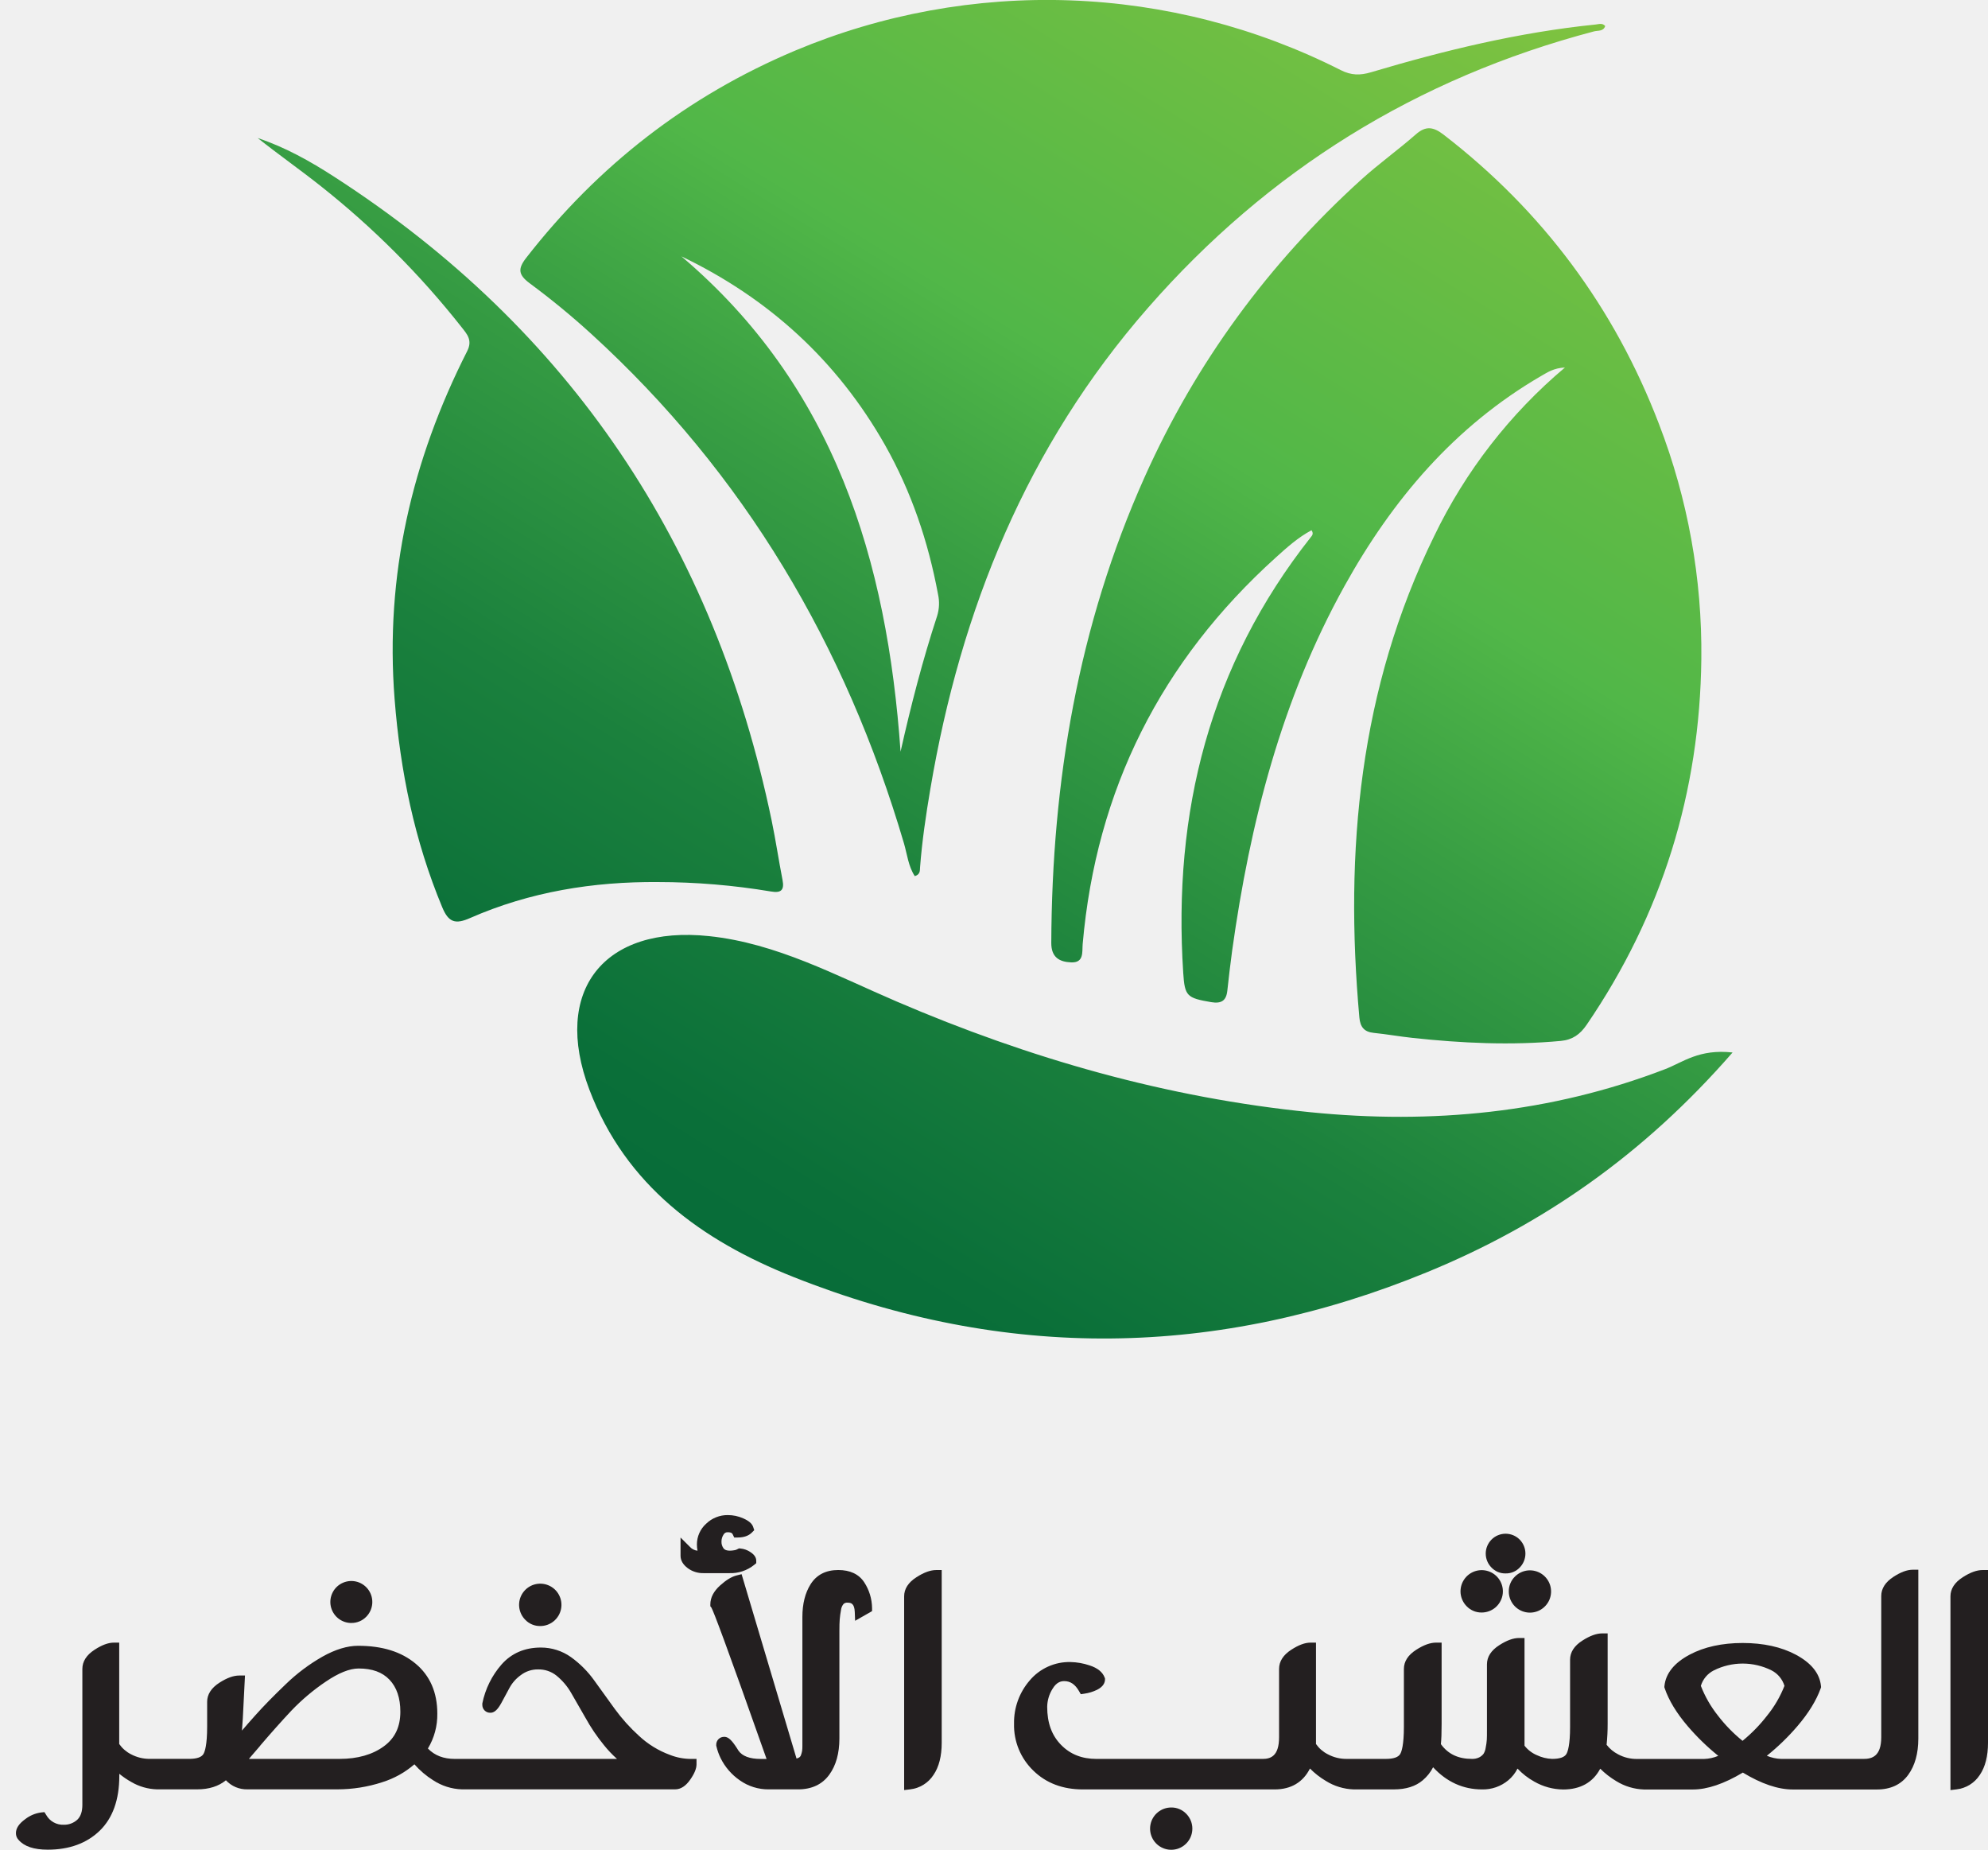
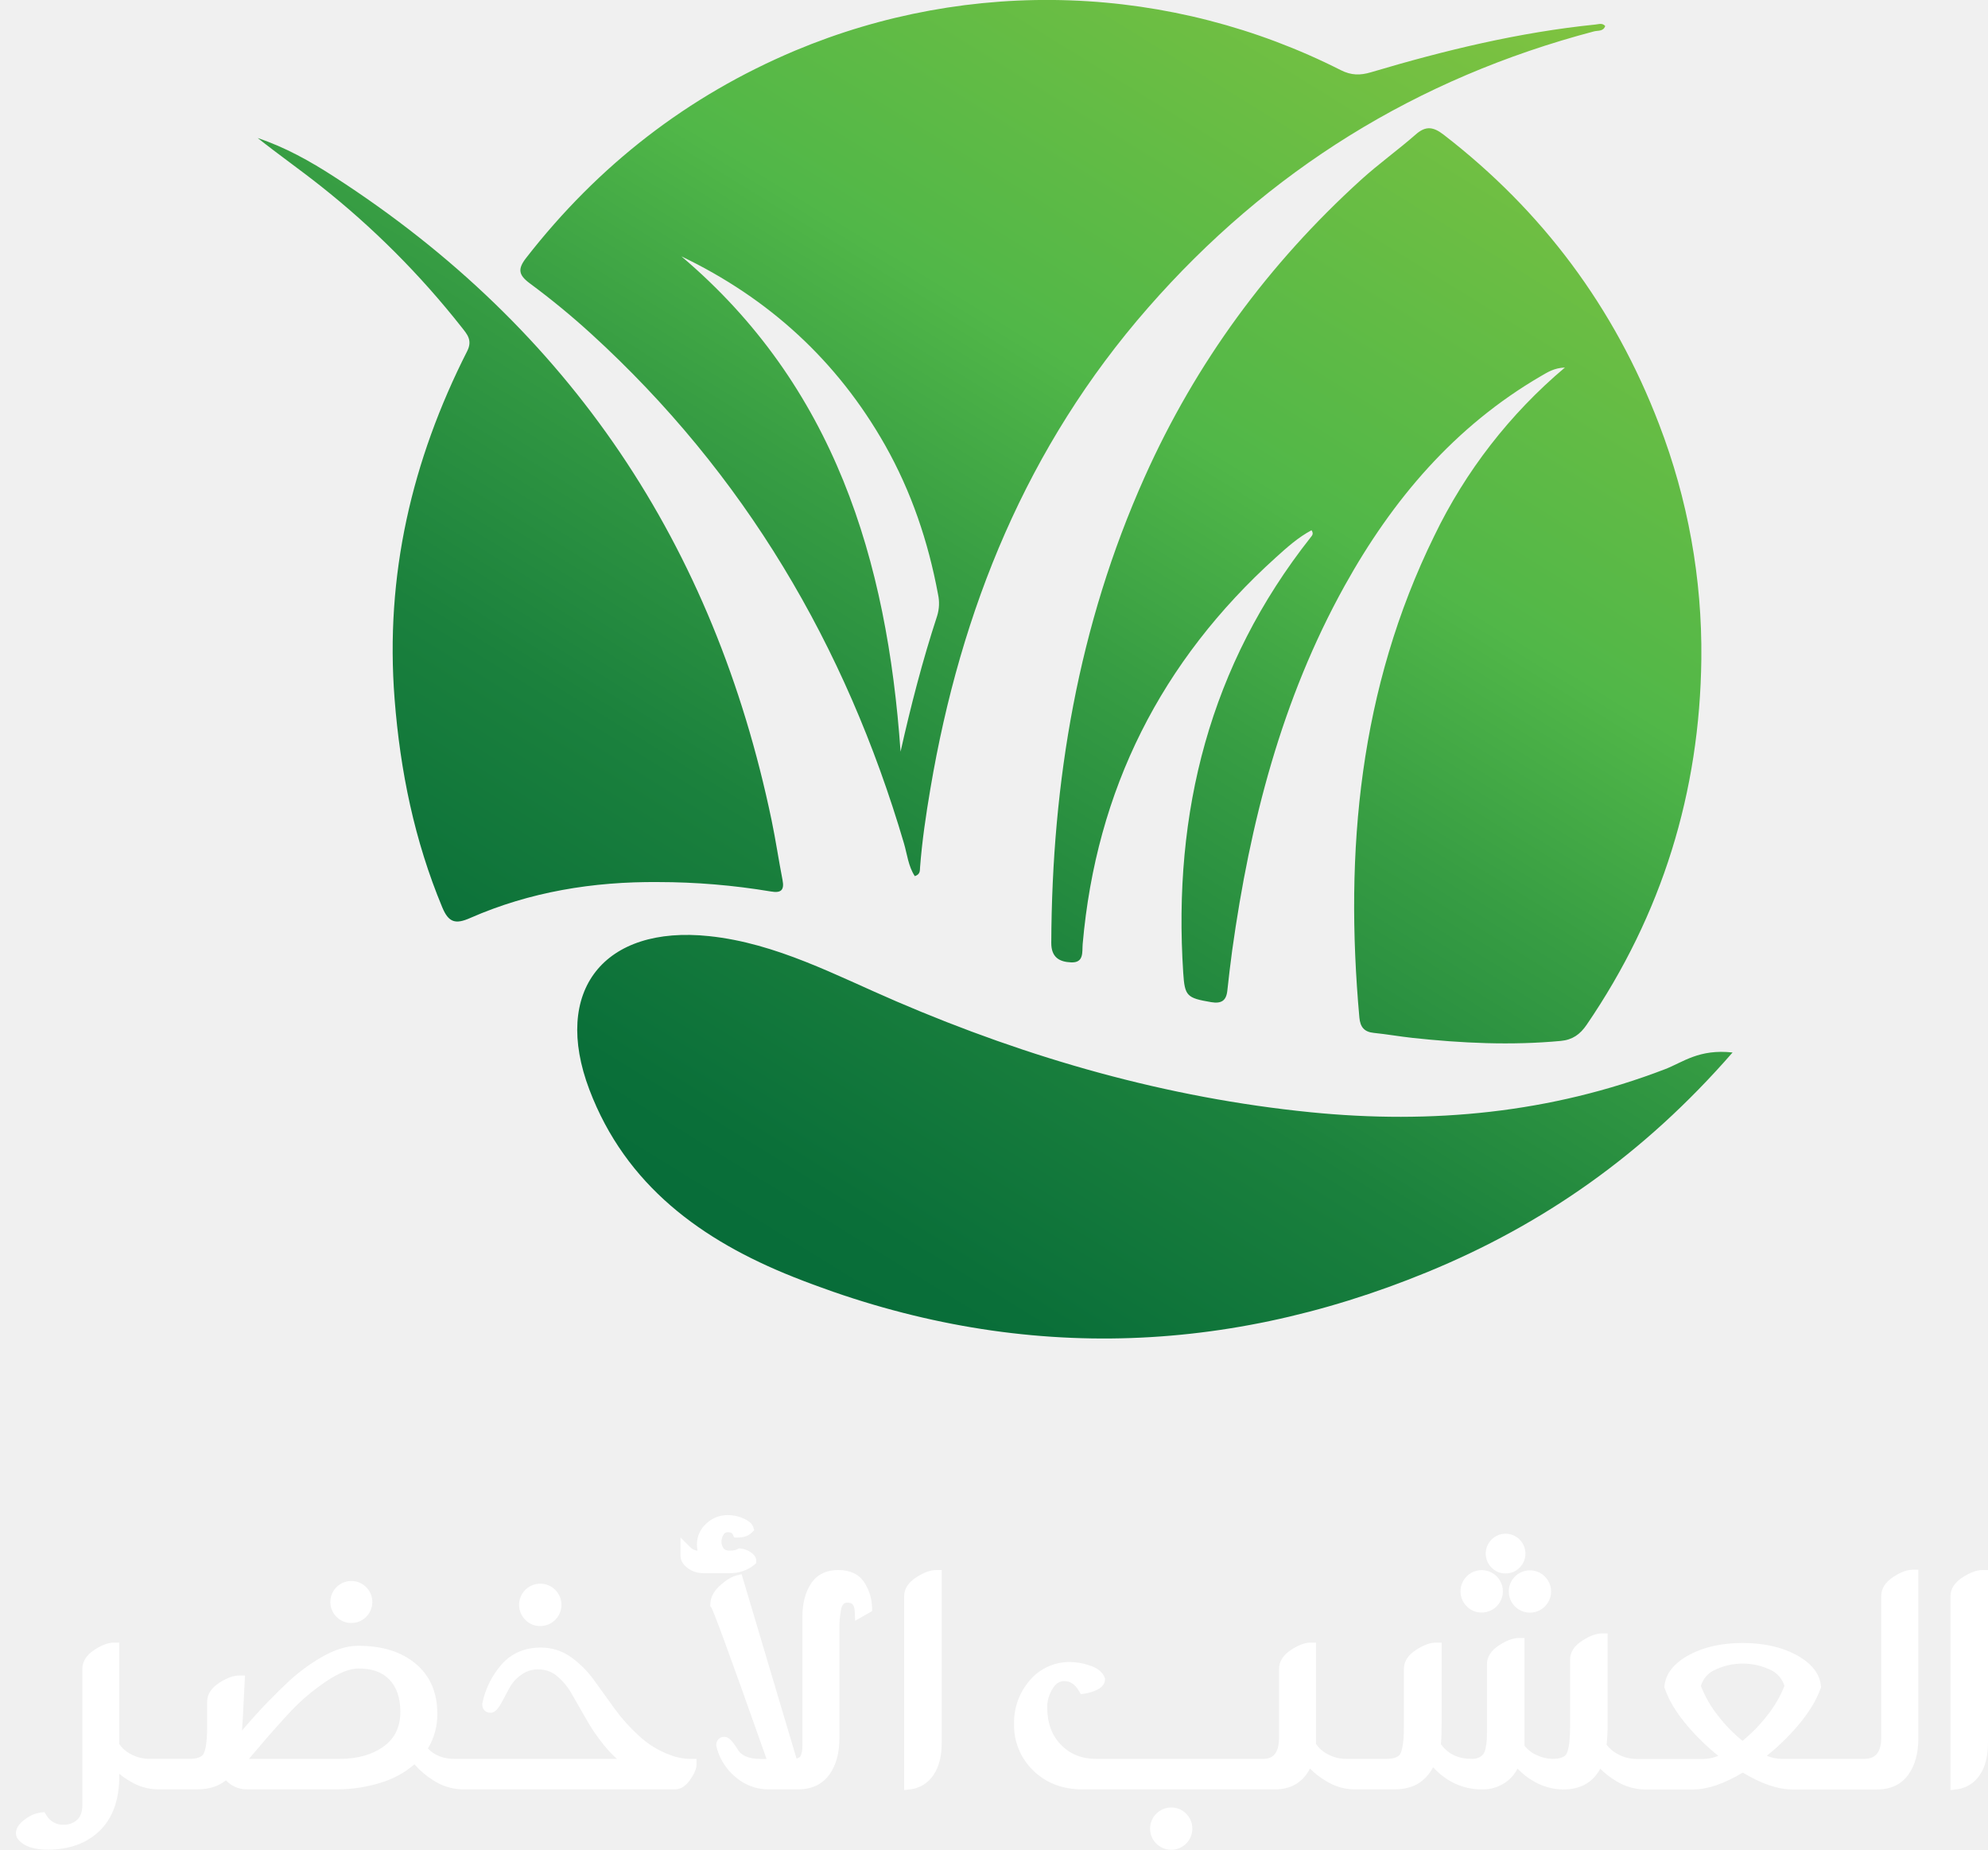
<svg xmlns="http://www.w3.org/2000/svg" width="86" height="80" viewBox="0 0 86 80" fill="none">
  <g clip-path="url(#clip0)">
    <path d="M56.736 22.934C56.159 23.239 55.673 23.677 55.196 24.108C50.23 28.59 47.42 34.154 46.836 40.831C46.807 41.165 46.904 41.647 46.338 41.624C45.83 41.603 45.475 41.408 45.478 40.779C45.506 33.798 46.644 27.046 49.516 20.634C51.732 15.684 54.872 11.412 58.881 7.774C59.639 7.087 60.476 6.489 61.246 5.814C61.684 5.427 62.012 5.487 62.453 5.827C66.731 9.128 69.836 13.299 71.767 18.34C73.016 21.581 73.638 25.03 73.599 28.504C73.534 34.26 71.898 39.552 68.638 44.323C68.352 44.741 68.026 44.973 67.518 45.021C65.371 45.221 63.232 45.12 61.096 44.889C60.538 44.828 59.985 44.73 59.428 44.673C59.013 44.631 58.844 44.419 58.806 44.011C58.157 36.798 58.806 29.78 62.045 23.18C63.394 20.381 65.321 17.898 67.698 15.896C67.213 15.917 66.947 16.103 66.666 16.263C62.928 18.439 60.242 21.603 58.168 25.336C55.439 30.251 54.074 35.591 53.303 41.111C53.223 41.69 53.158 42.272 53.093 42.853C53.045 43.288 52.83 43.416 52.395 43.344C51.341 43.164 51.252 43.084 51.186 42.078C50.732 35.125 52.331 28.772 56.705 23.233C56.763 23.161 56.836 23.084 56.736 22.934ZM39.801 37.517C39.888 36.374 40.056 35.244 40.248 34.113C41.561 26.357 44.43 19.294 49.656 13.32C54.862 7.364 61.294 3.377 68.953 1.358C69.126 1.312 69.358 1.369 69.441 1.126C69.316 0.983 69.168 1.046 69.029 1.06C65.716 1.396 62.499 2.176 59.31 3.125C58.841 3.265 58.455 3.264 57.997 3.031C54.359 1.19 50.366 0.162 46.292 0.016C42.218 -0.13 38.162 0.611 34.402 2.187C29.735 4.151 25.873 7.158 22.765 11.15C22.394 11.625 22.419 11.885 22.916 12.253C23.837 12.934 24.724 13.663 25.571 14.435C32.198 20.48 36.581 27.907 39.105 36.476C39.245 36.952 39.293 37.468 39.574 37.894C39.814 37.819 39.792 37.653 39.801 37.517ZM38.288 19.253C39.426 21.267 40.156 23.428 40.578 25.7C40.647 26.01 40.635 26.333 40.541 26.637C39.911 28.558 39.406 30.513 38.958 32.509C38.374 24.215 36.098 16.695 29.477 11.088C33.264 12.904 36.219 15.604 38.288 19.253ZM13.876 8.049C16.136 9.836 18.179 11.882 19.963 14.145C20.197 14.443 20.452 14.708 20.212 15.183C17.811 19.915 16.653 24.899 17.07 30.233C17.313 33.348 17.929 36.356 19.133 39.245C19.403 39.893 19.696 39.99 20.338 39.705C22.923 38.57 25.666 38.127 28.469 38.15C30.103 38.151 31.734 38.288 33.346 38.557C33.777 38.633 33.94 38.511 33.852 38.061C33.684 37.2 33.557 36.332 33.378 35.473C30.902 23.594 24.691 14.248 14.458 7.645C13.419 6.973 12.339 6.368 11.148 5.97C12.047 6.685 12.982 7.339 13.876 8.049ZM72.038 46.24C67.078 48.146 61.936 48.63 56.698 48.106C50.477 47.484 44.531 45.783 38.783 43.314C36.157 42.188 33.591 40.796 30.68 40.489C26.121 40.006 23.874 42.849 25.496 47.128C27.067 51.27 30.351 53.649 34.312 55.226C43.485 58.878 52.669 58.749 61.755 55.015C66.74 52.966 71.105 49.938 74.95 45.521C73.501 45.361 72.806 45.942 72.038 46.24Z" fill="url(#paint0_linear)" />
-     <path d="M15.199 70.195C15.319 70.196 15.438 70.173 15.549 70.127C15.659 70.081 15.759 70.013 15.843 69.927C15.991 69.778 16.082 69.583 16.102 69.374C16.122 69.165 16.069 68.955 15.952 68.781C15.835 68.607 15.661 68.479 15.46 68.418C15.259 68.358 15.043 68.369 14.849 68.45C14.655 68.531 14.495 68.676 14.397 68.861C14.298 69.047 14.267 69.26 14.308 69.466C14.35 69.672 14.461 69.857 14.623 69.99C14.786 70.123 14.989 70.196 15.199 70.196V70.195Z" fill="#231F20" />
-     <path d="M28.982 75.901C28.485 75.719 28.03 75.439 27.643 75.078C27.253 74.725 26.901 74.333 26.591 73.908L25.712 72.689C25.433 72.297 25.091 71.953 24.7 71.672C24.319 71.401 23.863 71.257 23.396 71.258C22.699 71.258 22.128 71.504 21.698 71.989C21.278 72.469 20.991 73.051 20.865 73.677V73.701V73.725C20.863 73.772 20.871 73.819 20.888 73.863C20.905 73.907 20.93 73.946 20.964 73.98C20.997 74.013 21.037 74.039 21.08 74.056C21.124 74.073 21.171 74.08 21.218 74.078H21.247C21.404 74.059 21.537 73.932 21.69 73.652L22.038 73.007C22.157 72.786 22.326 72.596 22.53 72.45C22.745 72.286 23.01 72.199 23.28 72.204C23.566 72.198 23.844 72.291 24.068 72.468C24.329 72.68 24.549 72.939 24.714 73.231L25.323 74.29C25.554 74.709 25.822 75.106 26.125 75.477C26.297 75.692 26.487 75.892 26.692 76.075H19.682C19.187 76.075 18.803 75.928 18.511 75.625C18.786 75.169 18.927 74.645 18.918 74.113C18.918 73.203 18.604 72.476 17.98 71.956C17.356 71.435 16.533 71.182 15.488 71.182C15.024 71.182 14.506 71.339 13.95 71.651C13.37 71.982 12.834 72.384 12.355 72.85C11.847 73.336 11.404 73.787 11.042 74.193C10.848 74.409 10.656 74.628 10.467 74.849C10.479 74.7 10.491 74.525 10.504 74.322L10.598 72.468H10.352C10.101 72.468 9.82 72.569 9.495 72.777C9.141 73.004 8.961 73.283 8.961 73.605V74.683C8.961 75.473 8.861 75.761 8.801 75.862C8.718 76.002 8.51 76.073 8.183 76.073H6.484C6.197 76.076 5.913 76.006 5.66 75.87C5.459 75.767 5.286 75.615 5.157 75.43V71.045H4.928C4.684 71.045 4.41 71.146 4.089 71.355C3.74 71.582 3.563 71.861 3.563 72.183V78.063C3.563 78.345 3.494 78.555 3.352 78.697C3.191 78.847 2.978 78.928 2.759 78.922C2.605 78.929 2.453 78.893 2.319 78.818C2.184 78.743 2.074 78.633 1.999 78.499L1.922 78.376L1.777 78.391C1.528 78.425 1.292 78.524 1.093 78.679C0.822 78.874 0.689 79.073 0.689 79.287C0.688 79.395 0.729 79.5 0.804 79.578C1.048 79.859 1.46 80 2.067 80C2.995 80 3.75 79.725 4.312 79.182C4.874 78.639 5.161 77.841 5.161 76.813V76.719C5.323 76.851 5.495 76.969 5.677 77.071C6.014 77.269 6.396 77.379 6.786 77.391H8.533C9.038 77.391 9.454 77.26 9.773 76.999C9.891 77.126 10.035 77.227 10.195 77.295C10.355 77.362 10.528 77.395 10.702 77.391H14.587C15.25 77.392 15.91 77.287 16.54 77.081C17.051 76.921 17.523 76.658 17.927 76.308C18.163 76.575 18.435 76.808 18.737 76.997C19.107 77.24 19.537 77.377 19.98 77.391H29.207C29.447 77.391 29.668 77.248 29.863 76.965C30.044 76.705 30.131 76.49 30.131 76.308V76.075H29.897C29.584 76.075 29.273 76.016 28.982 75.901ZM11.255 75.501C11.744 74.929 12.201 74.417 12.612 73.98C13.059 73.513 13.555 73.095 14.091 72.734C14.643 72.359 15.122 72.164 15.515 72.164C16.101 72.164 16.538 72.322 16.85 72.65C17.161 72.977 17.319 73.441 17.319 74.032C17.319 74.689 17.086 75.177 16.609 75.527C16.116 75.89 15.47 76.074 14.692 76.074H10.767C10.885 75.937 11.044 75.752 11.258 75.503L11.255 75.501Z" fill="#231F20" />
-     <path d="M23.367 70.328C23.58 70.329 23.786 70.256 23.95 70.122C24.115 69.988 24.228 69.801 24.27 69.593C24.312 69.385 24.281 69.169 24.181 68.982C24.082 68.794 23.92 68.647 23.724 68.566C23.529 68.484 23.311 68.473 23.107 68.534C22.904 68.595 22.729 68.725 22.61 68.902C22.492 69.078 22.439 69.29 22.46 69.501C22.481 69.712 22.574 69.909 22.724 70.059C22.808 70.146 22.907 70.214 23.018 70.26C23.129 70.306 23.248 70.329 23.367 70.328Z" fill="#231F20" />
-     <path d="M32.633 67.677L32.715 67.608V67.5C32.715 67.295 32.52 67.167 32.456 67.125C32.33 67.041 32.186 66.989 32.036 66.975L31.97 66.969L31.857 67.025C31.825 67.038 31.79 67.047 31.755 67.051C31.696 67.062 31.637 67.067 31.577 67.068C31.381 67.068 31.324 66.996 31.305 66.974C31.24 66.888 31.206 66.783 31.211 66.675C31.21 66.565 31.243 66.457 31.305 66.365C31.323 66.334 31.349 66.309 31.381 66.292C31.412 66.276 31.448 66.268 31.483 66.271C31.655 66.271 31.684 66.333 31.698 66.365L31.762 66.499H31.909C32.176 66.499 32.385 66.427 32.526 66.284L32.628 66.182L32.583 66.045C32.534 65.897 32.395 65.777 32.151 65.67C31.941 65.576 31.713 65.528 31.483 65.529C31.31 65.527 31.138 65.559 30.977 65.624C30.816 65.688 30.669 65.784 30.545 65.905C30.42 66.017 30.32 66.155 30.252 66.309C30.183 66.463 30.148 66.629 30.148 66.797C30.147 66.889 30.157 66.98 30.175 67.07C30.046 67.057 29.927 66.996 29.841 66.899L29.44 66.499V67.288C29.44 67.489 29.546 67.67 29.753 67.826C29.953 67.973 30.197 68.048 30.446 68.04H31.547C31.941 68.055 32.327 67.926 32.633 67.677Z" fill="#231F20" />
-     <path d="M37.386 68.436C37.155 68.084 36.776 67.905 36.261 67.905C35.725 67.905 35.323 68.113 35.066 68.52C34.83 68.895 34.711 69.369 34.711 69.935V75.51C34.712 75.583 34.708 75.657 34.699 75.73C34.687 75.795 34.669 75.86 34.645 75.923C34.627 75.967 34.594 76.003 34.551 76.023C34.522 76.039 34.49 76.051 34.457 76.058L32.081 68.085L31.864 68.14C31.647 68.194 31.414 68.336 31.152 68.572C30.871 68.825 30.729 69.101 30.729 69.39V69.473L30.774 69.528C30.868 69.695 31.364 70.984 33.161 76.076H32.907C32.432 76.076 32.108 75.954 31.943 75.713C31.927 75.689 31.907 75.657 31.879 75.61C31.661 75.273 31.523 75.141 31.366 75.12H31.337C31.29 75.118 31.243 75.125 31.199 75.142C31.156 75.159 31.116 75.185 31.083 75.218C31.049 75.251 31.024 75.291 31.007 75.335C30.99 75.379 30.982 75.426 30.984 75.472V75.498L30.99 75.523C31.031 75.701 31.092 75.874 31.172 76.038C31.361 76.423 31.646 76.753 31.999 76.998C32.366 77.259 32.807 77.397 33.258 77.392H34.522C35.112 77.392 35.568 77.18 35.874 76.758C36.164 76.36 36.312 75.833 36.312 75.19V70.547C36.312 70.332 36.316 70.165 36.325 70.052C36.336 69.913 36.355 69.774 36.381 69.637C36.391 69.541 36.429 69.45 36.49 69.375C36.513 69.353 36.54 69.337 36.57 69.327C36.6 69.317 36.632 69.314 36.663 69.317C36.813 69.317 36.961 69.348 36.977 69.719L36.992 70.101L37.725 69.683V69.544C37.719 69.15 37.602 68.766 37.386 68.436Z" fill="#231F20" />
-     <path d="M39.647 68.215C39.292 68.442 39.113 68.72 39.113 69.044V77.423L39.376 77.391C39.58 77.368 39.776 77.3 39.95 77.191C40.125 77.083 40.273 76.937 40.384 76.765C40.619 76.421 40.738 75.954 40.738 75.377V67.906H40.504C40.252 67.906 39.971 68.007 39.647 68.215Z" fill="#231F20" />
-     <path d="M50.669 78.176C50.457 78.175 50.252 78.248 50.088 78.382C49.924 78.516 49.811 78.702 49.77 78.91C49.728 79.117 49.759 79.333 49.859 79.52C49.958 79.707 50.119 79.853 50.315 79.934C50.51 80.016 50.727 80.027 50.93 79.966C51.133 79.905 51.308 79.775 51.426 79.599C51.544 79.423 51.597 79.212 51.576 79.001C51.556 78.791 51.462 78.594 51.313 78.444C51.229 78.358 51.129 78.29 51.018 78.244C50.908 78.197 50.789 78.174 50.669 78.176Z" fill="#231F20" />
-     <path d="M65.27 68.831C65.269 69.042 65.342 69.248 65.476 69.412C65.61 69.576 65.796 69.688 66.004 69.73C66.212 69.772 66.427 69.74 66.614 69.641C66.801 69.541 66.947 69.38 67.029 69.185C67.11 68.99 67.121 68.772 67.06 68.569C66.999 68.367 66.869 68.192 66.694 68.074C66.518 67.956 66.306 67.903 66.096 67.923C65.885 67.944 65.688 68.037 65.538 68.186C65.452 68.27 65.384 68.37 65.338 68.481C65.291 68.592 65.268 68.711 65.27 68.831Z" fill="#231F20" />
-     <path d="M65.131 68.052C65.246 68.055 65.359 68.033 65.465 67.989C65.571 67.944 65.666 67.879 65.745 67.795C65.901 67.635 65.989 67.419 65.989 67.194C65.989 66.969 65.901 66.754 65.745 66.593C65.665 66.511 65.569 66.446 65.464 66.402C65.359 66.358 65.246 66.335 65.131 66.335C65.017 66.335 64.904 66.358 64.799 66.402C64.693 66.446 64.598 66.511 64.518 66.593C64.361 66.754 64.272 66.969 64.272 67.194C64.272 67.419 64.361 67.635 64.518 67.795C64.597 67.879 64.692 67.944 64.797 67.989C64.903 68.033 65.017 68.055 65.131 68.052Z" fill="#231F20" />
-     <path d="M64.093 69.743C64.305 69.744 64.511 69.671 64.676 69.537C64.84 69.403 64.953 69.216 64.996 69.008C65.038 68.8 65.006 68.584 64.907 68.397C64.807 68.21 64.646 68.062 64.45 67.981C64.254 67.899 64.036 67.888 63.833 67.949C63.63 68.01 63.454 68.14 63.336 68.317C63.218 68.493 63.165 68.705 63.185 68.916C63.206 69.127 63.3 69.325 63.45 69.475C63.533 69.561 63.633 69.629 63.744 69.675C63.854 69.721 63.973 69.744 64.093 69.743Z" fill="#231F20" />
-     <path d="M81.907 68.202C81.559 68.429 81.382 68.708 81.382 69.029V75.137C81.382 75.968 80.974 76.075 80.617 76.075H77.065C76.847 76.07 76.633 76.023 76.432 75.939C76.912 75.554 77.354 75.126 77.754 74.659C78.237 74.096 78.575 73.544 78.762 73.023L78.779 72.973L78.774 72.922C78.722 72.38 78.356 71.925 77.687 71.567C77.057 71.231 76.28 71.061 75.388 71.061C74.496 71.061 73.721 71.231 73.09 71.567C72.421 71.925 72.058 72.38 72.003 72.922L71.999 72.971L72.014 73.019C72.192 73.542 72.526 74.093 73.01 74.659C73.41 75.126 73.853 75.556 74.332 75.942C74.136 76.025 73.925 76.071 73.712 76.077H70.812C70.53 76.079 70.251 76.011 70.002 75.878C69.806 75.778 69.635 75.637 69.501 75.464C69.532 75.162 69.547 74.857 69.546 74.553V70.646H69.312C69.061 70.646 68.781 70.748 68.455 70.956C68.1 71.182 67.921 71.46 67.921 71.784V74.684C67.921 75.474 67.821 75.762 67.761 75.863C67.678 76.003 67.47 76.074 67.144 76.074C66.916 76.066 66.693 76.011 66.487 75.914C66.276 75.825 66.091 75.683 65.95 75.503V70.845H65.716C65.465 70.845 65.184 70.946 64.859 71.155C64.504 71.382 64.325 71.66 64.325 71.984V74.83C64.325 75.003 64.325 75.141 64.319 75.239C64.311 75.357 64.295 75.475 64.27 75.59C64.258 75.684 64.226 75.775 64.176 75.856C64.126 75.92 64.061 75.973 63.989 76.009C63.891 76.056 63.782 76.079 63.673 76.074C63.082 76.074 62.642 75.865 62.332 75.436C62.354 75.23 62.364 74.939 62.364 74.551V71.045H62.123C61.872 71.045 61.59 71.146 61.266 71.354C60.911 71.581 60.732 71.86 60.732 72.183V74.684C60.732 75.474 60.632 75.762 60.572 75.863C60.488 76.003 60.281 76.074 59.955 76.074H58.252C57.966 76.077 57.684 76.006 57.433 75.87C57.231 75.767 57.058 75.615 56.929 75.43V71.045H56.695C56.452 71.045 56.178 71.146 55.857 71.355C55.508 71.582 55.332 71.861 55.332 72.183V75.137C55.332 75.968 54.952 76.075 54.62 76.075H47.435C46.803 76.075 46.3 75.876 45.899 75.466C45.498 75.056 45.301 74.517 45.301 73.82C45.306 73.544 45.386 73.275 45.533 73.042C45.711 72.744 45.908 72.71 46.039 72.71C46.301 72.71 46.508 72.847 46.676 73.14L46.755 73.276L46.911 73.253C47.102 73.226 47.287 73.169 47.46 73.085C47.741 72.943 47.802 72.763 47.802 72.636V72.595L47.787 72.557C47.699 72.318 47.477 72.14 47.13 72.029C46.865 71.939 46.588 71.891 46.308 71.885C45.972 71.877 45.639 71.945 45.334 72.084C45.028 72.222 44.757 72.427 44.542 72.684C44.094 73.203 43.854 73.868 43.867 74.553C43.858 74.93 43.927 75.306 44.071 75.655C44.215 76.005 44.43 76.32 44.702 76.582C45.255 77.122 45.974 77.394 46.841 77.394H55.143C55.849 77.394 56.37 77.083 56.668 76.49C56.874 76.698 57.106 76.879 57.358 77.028C57.718 77.253 58.131 77.379 58.555 77.393H60.304C60.821 77.393 61.242 77.26 61.547 76.999C61.732 76.843 61.885 76.652 61.995 76.436C62.585 77.072 63.295 77.394 64.11 77.394C64.524 77.405 64.927 77.265 65.246 77C65.413 76.861 65.55 76.688 65.647 76.493C65.858 76.717 66.103 76.907 66.372 77.056C66.753 77.275 67.183 77.392 67.622 77.397C68.368 77.397 68.915 77.088 69.225 76.497C69.434 76.706 69.669 76.888 69.924 77.039C70.283 77.26 70.693 77.383 71.114 77.397H73.237C73.859 77.397 74.583 77.151 75.394 76.666C76.194 77.151 76.919 77.397 77.551 77.397H81.196C81.787 77.397 82.242 77.184 82.549 76.763C82.839 76.364 82.986 75.837 82.986 75.194V67.892H82.753C82.502 67.892 82.228 67.993 81.907 68.202ZM77.195 72.915C77.012 73.38 76.759 73.814 76.444 74.202C76.133 74.605 75.776 74.97 75.382 75.293C74.985 74.973 74.628 74.607 74.318 74.203C74.008 73.813 73.758 73.379 73.578 72.915C73.621 72.771 73.694 72.638 73.79 72.522C73.887 72.407 74.006 72.313 74.141 72.245C74.528 72.052 74.955 71.951 75.388 71.951C75.82 71.951 76.248 72.052 76.635 72.245C76.768 72.313 76.887 72.408 76.983 72.523C77.079 72.638 77.151 72.771 77.195 72.915Z" fill="#231F20" />
-     <path d="M85.766 67.906C85.515 67.906 85.235 68.007 84.909 68.216C84.555 68.443 84.376 68.721 84.376 69.045V77.424L84.638 77.392C84.842 77.369 85.038 77.301 85.213 77.192C85.387 77.084 85.535 76.938 85.646 76.766C85.881 76.422 86 75.954 86 75.378V67.906H85.766Z" fill="#231F20" />
+     <path d="M15.199 70.195C15.319 70.196 15.438 70.173 15.549 70.127C15.659 70.081 15.759 70.013 15.843 69.927C15.991 69.778 16.082 69.583 16.102 69.374C16.122 69.165 16.069 68.955 15.952 68.781C15.835 68.607 15.661 68.479 15.46 68.418C15.259 68.358 15.043 68.369 14.849 68.45C14.655 68.531 14.495 68.676 14.397 68.861C14.298 69.047 14.267 69.26 14.308 69.466C14.35 69.672 14.461 69.857 14.623 69.99C14.786 70.123 14.989 70.196 15.199 70.196V70.195Z" fill="white" />
+     <path d="M28.982 75.901C28.485 75.719 28.03 75.439 27.643 75.078C27.253 74.725 26.901 74.333 26.591 73.908L25.712 72.689C25.433 72.297 25.091 71.953 24.7 71.672C24.319 71.401 23.863 71.257 23.396 71.258C22.699 71.258 22.128 71.504 21.698 71.989C21.278 72.469 20.991 73.051 20.865 73.677V73.701V73.725C20.863 73.772 20.871 73.819 20.888 73.863C20.905 73.907 20.93 73.946 20.964 73.98C20.997 74.013 21.037 74.039 21.08 74.056C21.124 74.073 21.171 74.08 21.218 74.078H21.247C21.404 74.059 21.537 73.932 21.69 73.652L22.038 73.007C22.157 72.786 22.326 72.596 22.53 72.45C22.745 72.286 23.01 72.199 23.28 72.204C23.566 72.198 23.844 72.291 24.068 72.468C24.329 72.68 24.549 72.939 24.714 73.231L25.323 74.29C25.554 74.709 25.822 75.106 26.125 75.477C26.297 75.692 26.487 75.892 26.692 76.075H19.682C19.187 76.075 18.803 75.928 18.511 75.625C18.786 75.169 18.927 74.645 18.918 74.113C18.918 73.203 18.604 72.476 17.98 71.956C17.356 71.435 16.533 71.182 15.488 71.182C15.024 71.182 14.506 71.339 13.95 71.651C13.37 71.982 12.834 72.384 12.355 72.85C11.847 73.336 11.404 73.787 11.042 74.193C10.848 74.409 10.656 74.628 10.467 74.849C10.479 74.7 10.491 74.525 10.504 74.322L10.598 72.468H10.352C10.101 72.468 9.82 72.569 9.495 72.777C9.141 73.004 8.961 73.283 8.961 73.605V74.683C8.961 75.473 8.861 75.761 8.801 75.862C8.718 76.002 8.51 76.073 8.183 76.073H6.484C6.197 76.076 5.913 76.006 5.66 75.87C5.459 75.767 5.286 75.615 5.157 75.43V71.045H4.928C4.684 71.045 4.41 71.146 4.089 71.355C3.74 71.582 3.563 71.861 3.563 72.183V78.063C3.563 78.345 3.494 78.555 3.352 78.697C3.191 78.847 2.978 78.928 2.759 78.922C2.605 78.929 2.453 78.893 2.319 78.818C2.184 78.743 2.074 78.633 1.999 78.499L1.922 78.376L1.777 78.391C1.528 78.425 1.292 78.524 1.093 78.679C0.822 78.874 0.689 79.073 0.689 79.287C0.688 79.395 0.729 79.5 0.804 79.578C1.048 79.859 1.46 80 2.067 80C2.995 80 3.75 79.725 4.312 79.182C4.874 78.639 5.161 77.841 5.161 76.813V76.719C5.323 76.851 5.495 76.969 5.677 77.071C6.014 77.269 6.396 77.379 6.786 77.391H8.533C9.038 77.391 9.454 77.26 9.773 76.999C9.891 77.126 10.035 77.227 10.195 77.295C10.355 77.362 10.528 77.395 10.702 77.391H14.587C15.25 77.392 15.91 77.287 16.54 77.081C17.051 76.921 17.523 76.658 17.928 76.308C18.163 76.575 18.435 76.808 18.737 76.997C19.107 77.24 19.537 77.377 19.98 77.391H29.207C29.447 77.391 29.668 77.248 29.863 76.965C30.044 76.705 30.131 76.49 30.131 76.308V76.075H29.897C29.584 76.075 29.273 76.016 28.982 75.901ZM11.255 75.501C11.744 74.929 12.201 74.417 12.612 73.98C13.059 73.513 13.555 73.095 14.091 72.734C14.643 72.359 15.122 72.164 15.515 72.164C16.101 72.164 16.538 72.322 16.85 72.65C17.161 72.977 17.319 73.441 17.319 74.032C17.319 74.689 17.086 75.177 16.609 75.527C16.116 75.89 15.47 76.074 14.692 76.074H10.767C10.885 75.937 11.044 75.752 11.258 75.503L11.255 75.501Z" fill="white" />
+     <path d="M23.367 70.328C23.58 70.329 23.786 70.256 23.95 70.122C24.115 69.988 24.228 69.801 24.27 69.593C24.312 69.385 24.281 69.169 24.181 68.982C24.082 68.794 23.92 68.647 23.724 68.566C23.529 68.484 23.311 68.473 23.107 68.534C22.904 68.595 22.729 68.725 22.61 68.902C22.492 69.078 22.439 69.29 22.46 69.501C22.481 69.712 22.574 69.909 22.724 70.059C22.808 70.146 22.907 70.214 23.018 70.26C23.129 70.306 23.248 70.329 23.367 70.328V70.328Z" fill="white" />
+     <path d="M32.633 67.677L32.715 67.608V67.5C32.715 67.295 32.52 67.167 32.456 67.125C32.33 67.041 32.186 66.989 32.036 66.975L31.97 66.969L31.857 67.025C31.825 67.038 31.79 67.047 31.755 67.051C31.696 67.062 31.637 67.067 31.577 67.068C31.381 67.068 31.324 66.996 31.305 66.974C31.24 66.888 31.206 66.783 31.211 66.675C31.21 66.565 31.243 66.457 31.305 66.365C31.323 66.334 31.349 66.309 31.381 66.292C31.412 66.276 31.448 66.268 31.483 66.271C31.655 66.271 31.684 66.333 31.698 66.365L31.762 66.499H31.909C32.176 66.499 32.385 66.427 32.526 66.284L32.628 66.182L32.583 66.045C32.534 65.897 32.395 65.777 32.151 65.67C31.941 65.576 31.713 65.528 31.483 65.529C31.31 65.527 31.138 65.559 30.977 65.624C30.816 65.688 30.669 65.784 30.545 65.905C30.42 66.017 30.32 66.155 30.252 66.309C30.183 66.463 30.148 66.629 30.148 66.797C30.147 66.889 30.157 66.98 30.175 67.07C30.046 67.057 29.927 66.996 29.841 66.899L29.44 66.499V67.288C29.44 67.489 29.546 67.67 29.753 67.826C29.953 67.973 30.197 68.048 30.446 68.04H31.547C31.941 68.055 32.327 67.926 32.633 67.677V67.677Z" fill="white" />
+     <path d="M37.386 68.436C37.155 68.084 36.776 67.905 36.261 67.905C35.725 67.905 35.323 68.113 35.066 68.52C34.83 68.895 34.711 69.369 34.711 69.935V75.51C34.712 75.583 34.708 75.657 34.699 75.73C34.687 75.795 34.669 75.86 34.645 75.923C34.627 75.967 34.594 76.003 34.551 76.023C34.522 76.039 34.49 76.051 34.457 76.058L32.081 68.085L31.864 68.14C31.647 68.194 31.414 68.336 31.152 68.572C30.871 68.825 30.729 69.101 30.729 69.39V69.473L30.774 69.528C30.868 69.695 31.364 70.984 33.161 76.076H32.907C32.432 76.076 32.108 75.954 31.943 75.713C31.927 75.689 31.907 75.657 31.879 75.61C31.661 75.273 31.523 75.141 31.366 75.12H31.337C31.29 75.118 31.243 75.125 31.199 75.142C31.156 75.159 31.116 75.185 31.083 75.218C31.049 75.251 31.024 75.291 31.007 75.335C30.99 75.379 30.982 75.426 30.984 75.472V75.498L30.99 75.523C31.031 75.701 31.092 75.874 31.172 76.038C31.361 76.423 31.646 76.753 31.999 76.998C32.366 77.259 32.807 77.397 33.258 77.392H34.522C35.112 77.392 35.568 77.18 35.874 76.758C36.164 76.36 36.312 75.833 36.312 75.19V70.547C36.312 70.332 36.316 70.165 36.325 70.052C36.336 69.913 36.355 69.774 36.381 69.637C36.391 69.541 36.429 69.45 36.49 69.375C36.513 69.353 36.54 69.337 36.57 69.327C36.6 69.317 36.632 69.314 36.663 69.317C36.813 69.317 36.961 69.348 36.977 69.719L36.992 70.101L37.725 69.683V69.544C37.719 69.15 37.602 68.766 37.386 68.436V68.436Z" fill="white" />
+     <path d="M39.647 68.215C39.292 68.442 39.113 68.72 39.113 69.044V77.423L39.376 77.391C39.58 77.368 39.776 77.3 39.95 77.191C40.125 77.083 40.273 76.937 40.384 76.765C40.619 76.421 40.738 75.954 40.738 75.377V67.906H40.504C40.252 67.906 39.971 68.007 39.647 68.215Z" fill="white" />
+     <path d="M50.669 78.176C50.457 78.175 50.252 78.248 50.088 78.382C49.924 78.516 49.811 78.702 49.77 78.91C49.728 79.117 49.759 79.333 49.859 79.52C49.958 79.707 50.119 79.853 50.315 79.934C50.51 80.016 50.727 80.027 50.93 79.966C51.133 79.905 51.308 79.775 51.426 79.599C51.544 79.423 51.597 79.212 51.576 79.001C51.556 78.791 51.462 78.594 51.313 78.444C51.229 78.358 51.129 78.29 51.018 78.244C50.908 78.197 50.789 78.174 50.669 78.176V78.176Z" fill="white" />
+     <path d="M65.27 68.831C65.269 69.042 65.342 69.248 65.476 69.412C65.61 69.576 65.796 69.688 66.004 69.73C66.212 69.772 66.427 69.74 66.614 69.641C66.801 69.541 66.947 69.38 67.029 69.185C67.11 68.99 67.121 68.772 67.06 68.569C66.999 68.367 66.869 68.192 66.694 68.074C66.518 67.956 66.306 67.903 66.096 67.923C65.885 67.944 65.688 68.037 65.538 68.186C65.452 68.27 65.384 68.37 65.338 68.481C65.291 68.592 65.268 68.711 65.27 68.831V68.831Z" fill="white" />
+     <path d="M65.131 68.052C65.246 68.055 65.359 68.033 65.465 67.989C65.571 67.944 65.666 67.879 65.745 67.795C65.901 67.635 65.989 67.419 65.989 67.194C65.989 66.969 65.901 66.754 65.745 66.593C65.665 66.511 65.569 66.446 65.464 66.402C65.359 66.358 65.246 66.335 65.131 66.335C65.017 66.335 64.904 66.358 64.799 66.402C64.693 66.446 64.598 66.511 64.518 66.593C64.361 66.754 64.272 66.969 64.272 67.194C64.272 67.419 64.361 67.635 64.518 67.795C64.597 67.879 64.692 67.944 64.797 67.989C64.903 68.033 65.017 68.055 65.131 68.052V68.052Z" fill="white" />
+     <path d="M64.093 69.743C64.305 69.744 64.511 69.671 64.676 69.537C64.84 69.403 64.953 69.216 64.996 69.008C65.038 68.8 65.006 68.584 64.907 68.397C64.807 68.21 64.646 68.062 64.45 67.981C64.254 67.899 64.036 67.888 63.833 67.949C63.63 68.01 63.454 68.14 63.336 68.317C63.218 68.493 63.165 68.705 63.185 68.916C63.206 69.127 63.3 69.325 63.45 69.475C63.533 69.561 63.633 69.629 63.744 69.675C63.854 69.721 63.973 69.744 64.093 69.743V69.743Z" fill="white" />
+     <path d="M81.907 68.202C81.559 68.429 81.382 68.708 81.382 69.029V75.137C81.382 75.968 80.974 76.075 80.617 76.075H77.065C76.847 76.07 76.633 76.023 76.432 75.939C76.912 75.554 77.354 75.126 77.754 74.659C78.237 74.096 78.575 73.544 78.762 73.023L78.779 72.973L78.774 72.922C78.722 72.38 78.356 71.925 77.687 71.567C77.057 71.231 76.28 71.061 75.388 71.061C74.496 71.061 73.721 71.231 73.09 71.567C72.421 71.925 72.058 72.38 72.003 72.922L71.999 72.971L72.014 73.019C72.192 73.542 72.526 74.093 73.01 74.659C73.41 75.126 73.853 75.556 74.332 75.942C74.136 76.025 73.925 76.071 73.712 76.077H70.812C70.53 76.079 70.251 76.011 70.002 75.878C69.806 75.778 69.635 75.637 69.501 75.464C69.532 75.162 69.547 74.857 69.546 74.553V70.646H69.312C69.061 70.646 68.781 70.748 68.455 70.956C68.1 71.182 67.921 71.46 67.921 71.784V74.684C67.921 75.474 67.821 75.762 67.761 75.863C67.678 76.003 67.47 76.074 67.144 76.074C66.916 76.066 66.693 76.011 66.487 75.914C66.276 75.825 66.091 75.683 65.95 75.503V70.845H65.716C65.465 70.845 65.184 70.946 64.859 71.155C64.504 71.382 64.325 71.66 64.325 71.984V74.83C64.325 75.003 64.325 75.141 64.319 75.239C64.311 75.357 64.295 75.475 64.27 75.59C64.258 75.684 64.226 75.775 64.176 75.856C64.126 75.92 64.061 75.973 63.989 76.009C63.891 76.056 63.782 76.079 63.673 76.074C63.082 76.074 62.642 75.865 62.332 75.436C62.354 75.23 62.364 74.939 62.364 74.551V71.045H62.123C61.872 71.045 61.59 71.146 61.266 71.354C60.911 71.581 60.732 71.86 60.732 72.183V74.684C60.732 75.474 60.632 75.762 60.572 75.863C60.488 76.003 60.281 76.074 59.955 76.074H58.252C57.966 76.077 57.684 76.006 57.433 75.87C57.231 75.767 57.058 75.615 56.929 75.43V71.045H56.695C56.452 71.045 56.178 71.146 55.857 71.355C55.508 71.582 55.332 71.861 55.332 72.183V75.137C55.332 75.968 54.952 76.075 54.62 76.075H47.435C46.803 76.075 46.3 75.876 45.899 75.466C45.498 75.056 45.301 74.517 45.301 73.82C45.306 73.544 45.386 73.275 45.533 73.042C45.711 72.744 45.908 72.71 46.039 72.71C46.301 72.71 46.508 72.847 46.676 73.14L46.755 73.276L46.911 73.253C47.102 73.226 47.287 73.169 47.46 73.085C47.741 72.943 47.802 72.763 47.802 72.636V72.595L47.787 72.557C47.699 72.318 47.477 72.14 47.13 72.029C46.865 71.939 46.588 71.891 46.308 71.885C45.972 71.877 45.639 71.945 45.334 72.084C45.028 72.222 44.757 72.427 44.542 72.684C44.094 73.203 43.854 73.868 43.867 74.553C43.858 74.93 43.927 75.306 44.071 75.655C44.215 76.005 44.43 76.32 44.702 76.582C45.255 77.122 45.974 77.394 46.841 77.394H55.143C55.849 77.394 56.37 77.083 56.668 76.49C56.874 76.698 57.106 76.879 57.358 77.028C57.718 77.253 58.131 77.379 58.555 77.393H60.304C60.821 77.393 61.242 77.26 61.547 76.999C61.732 76.843 61.885 76.652 61.995 76.436C62.585 77.072 63.295 77.394 64.11 77.394C64.524 77.405 64.927 77.265 65.246 77C65.413 76.861 65.55 76.688 65.647 76.493C65.858 76.717 66.103 76.907 66.372 77.056C66.753 77.275 67.183 77.392 67.622 77.397C68.368 77.397 68.915 77.088 69.225 76.497C69.434 76.706 69.669 76.888 69.924 77.039C70.283 77.26 70.693 77.383 71.114 77.397H73.237C73.859 77.397 74.583 77.151 75.394 76.666C76.194 77.151 76.919 77.397 77.551 77.397H81.196C81.787 77.397 82.242 77.184 82.549 76.763C82.839 76.364 82.986 75.837 82.986 75.194V67.892H82.753C82.502 67.892 82.228 67.993 81.907 68.202ZM77.195 72.915C77.012 73.38 76.759 73.814 76.444 74.202C76.133 74.605 75.776 74.97 75.382 75.293C74.985 74.973 74.628 74.607 74.318 74.203C74.008 73.813 73.758 73.379 73.578 72.915C73.621 72.771 73.694 72.638 73.79 72.522C73.887 72.407 74.006 72.313 74.141 72.245C74.528 72.052 74.955 71.951 75.388 71.951C75.82 71.951 76.248 72.052 76.635 72.245C76.768 72.313 76.887 72.408 76.983 72.523C77.079 72.638 77.151 72.771 77.195 72.915V72.915Z" fill="white" />
+     <path d="M85.766 67.906C85.515 67.906 85.235 68.007 84.909 68.216C84.555 68.443 84.376 68.721 84.376 69.045V77.424L84.638 77.392C84.842 77.369 85.038 77.301 85.213 77.192C85.387 77.084 85.535 76.938 85.646 76.766C85.881 76.422 86 75.954 86 75.378V67.906H85.766Z" fill="white" />
  </g>
  <defs>
    <linearGradient id="paint0_linear" x1="79.032" y1="-32.598" x2="24.469" y2="55.865" gradientUnits="userSpaceOnUse">
      <stop offset="0.11" stop-color="#A5CD39" />
      <stop offset="0.3" stop-color="#84C43F" />
      <stop offset="0.56" stop-color="#51B748" />
      <stop offset="0.66" stop-color="#379D43" />
      <stop offset="0.79" stop-color="#1B813D" />
      <stop offset="0.91" stop-color="#0A6F39" />
      <stop offset="1" stop-color="#046938" />
    </linearGradient>
    <clipPath id="clip0">
      <rect width="85.311" height="80" fill="white" transform="translate(0.689453)" />
    </clipPath>
  </defs>
</svg>
